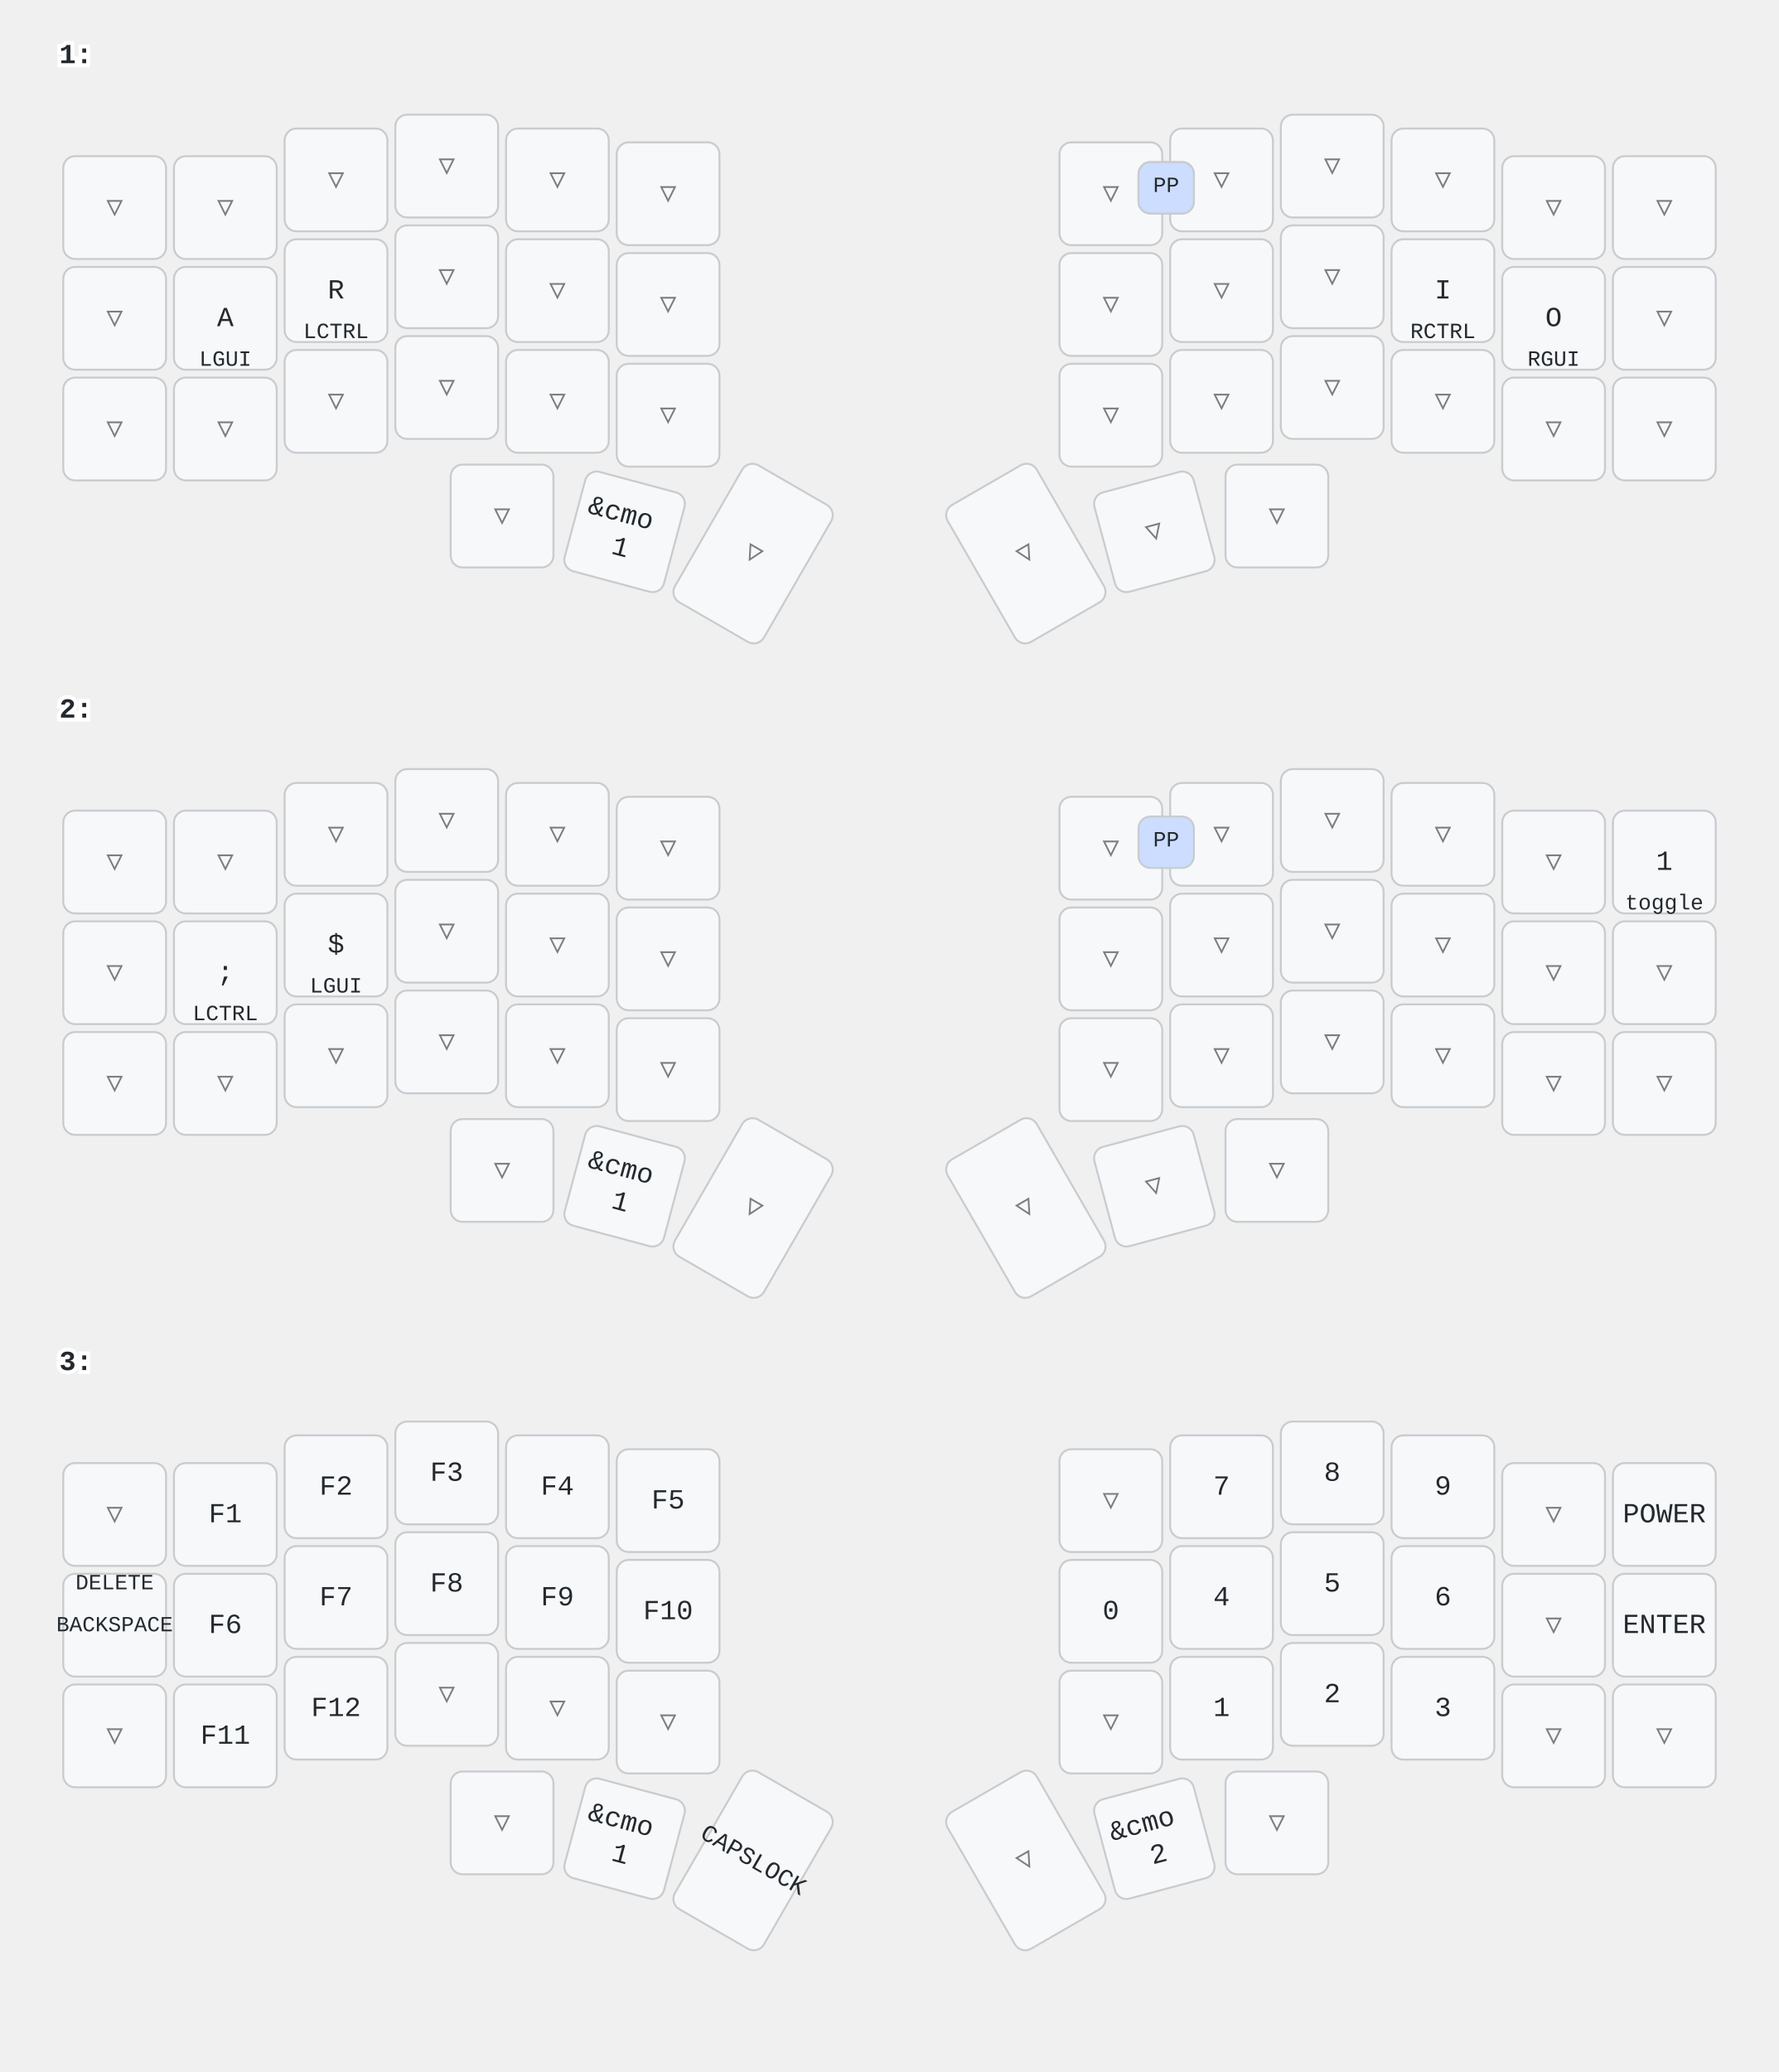
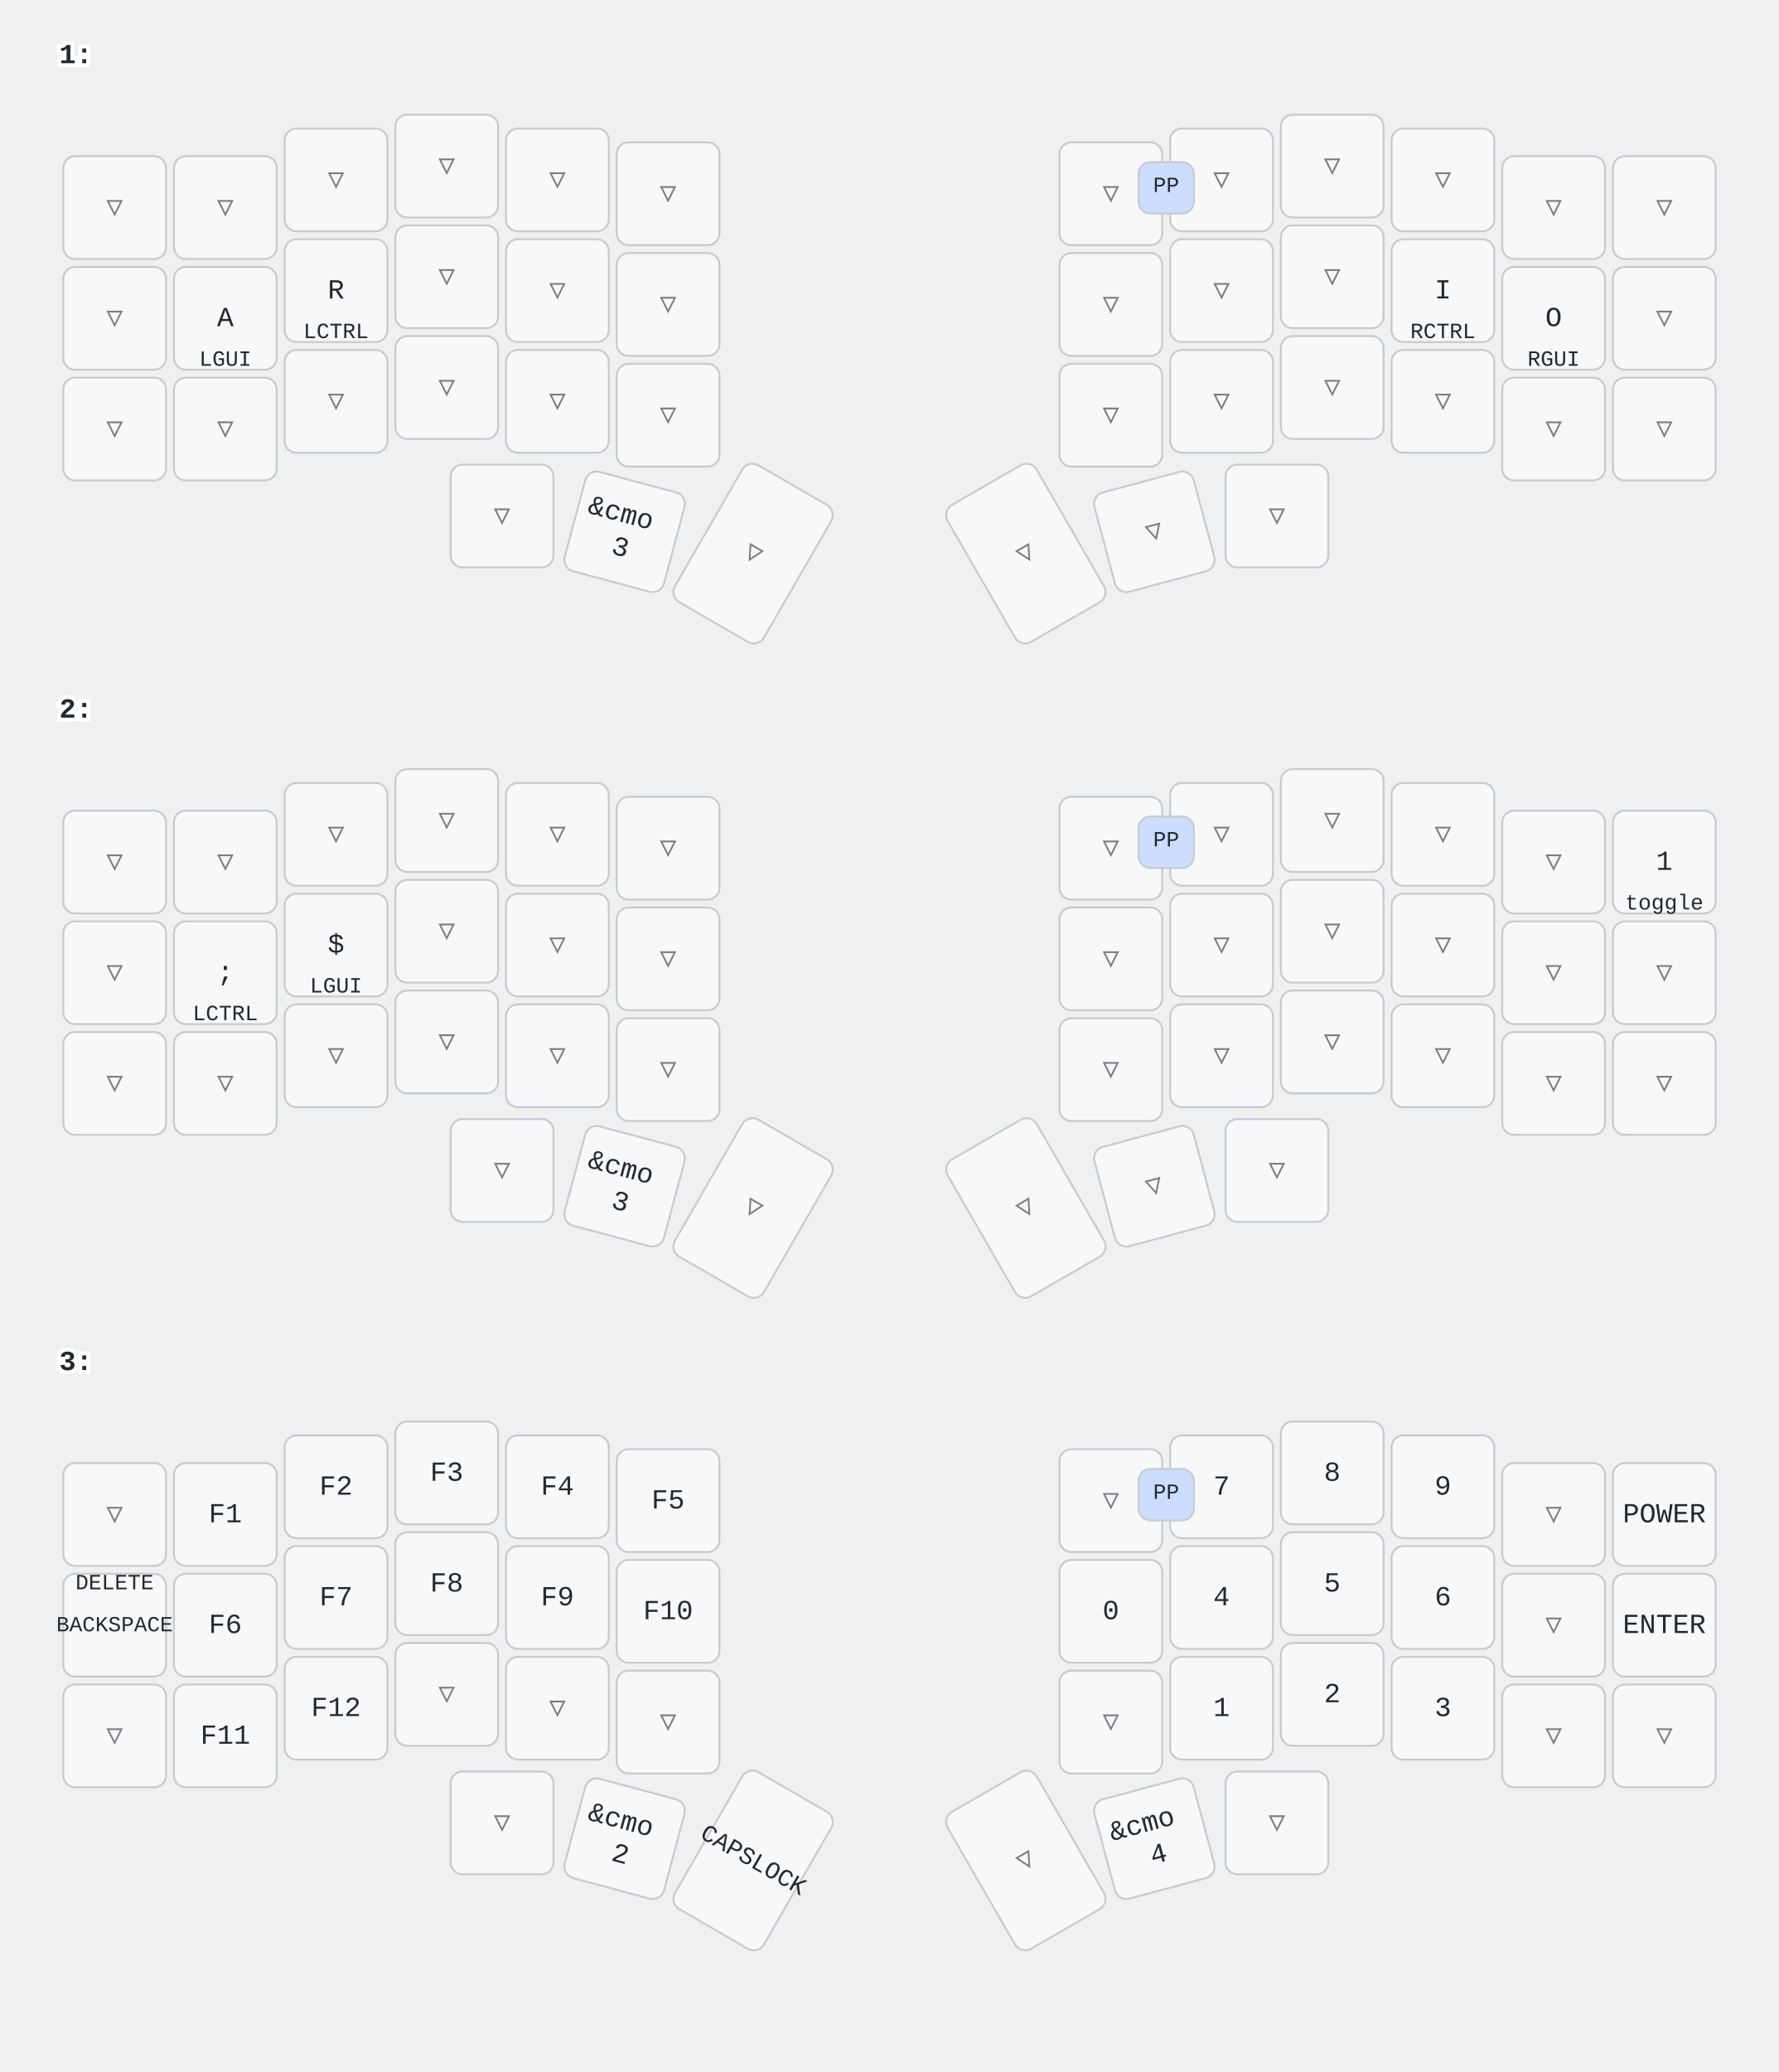
<svg xmlns="http://www.w3.org/2000/svg" width="900" height="1048" viewBox="0 0 900 1048" class="keymap">
  <style>/* inherit to force styles through use tags */
svg path {
    fill: inherit;
}

/* font and background color specifications */
svg.keymap {
    font-family: SFMono-Regular,Consolas,Liberation Mono,Menlo,monospace;
    font-size: 14px;
    font-kerning: normal;
    text-rendering: optimizeLegibility;
    fill: #24292e;
}

/* default key styling */
rect.key {
    fill: #f6f8fa;
}

rect.key, rect.combo {
    stroke: #c9cccf;
    stroke-width: 1;
}

/* default key side styling, only used is draw_key_sides is set */
rect.side {
    filter: brightness(90%);
}

/* color accent for combo boxes */
rect.combo, rect.combo-separate {
    fill: #cdf;
}

/* color accent for held keys */
rect.held, rect.combo.held {
    fill: #fdd;
}

/* color accent for ghost (optional) keys */
rect.ghost, rect.combo.ghost {
    stroke-dasharray: 4, 4;
    stroke-width: 2;
}

text {
    text-anchor: middle;
    dominant-baseline: middle;
}

/* styling for layer labels */
text.label {
    font-weight: bold;
    text-anchor: start;
    stroke: white;
    stroke-width: 4;
    paint-order: stroke;
}

/* styling for optional footer */
text.footer {
    text-anchor: end;
    dominant-baseline: auto;
    stroke: white;
    stroke-width: 4;
    paint-order: stroke;
}

/* styling for combo tap, and key hold/shifted label text */
text.combo, text.hold, text.shifted {
    font-size: 11px;
}

text.hold {
    text-anchor: middle;
    dominant-baseline: auto;
}

text.shifted {
    text-anchor: middle;
    dominant-baseline: hanging;
}

/* styling for hold/shifted label text in combo box */
text.combo.hold, text.combo.shifted {
    font-size: 8px;
}

/* lighter symbol for transparent keys */
text.trans {
    fill: #7b7e81;
}

/* styling for combo dendrons */
path.combo {
    stroke-width: 1;
    stroke: gray;
    fill: none;
}

/* Start Tabler Icons Cleanup */
/* cannot use height/width with glyphs */
.icon-tabler &gt; path {
    fill: inherit;
    stroke: inherit;
    stroke-width: 2;
}
/* hide tabler's default box */
.icon-tabler &gt; path[stroke="none"][fill="none"] {
    visibility: hidden;
}
/* End Tabler Icons Cleanup */
</style>
  <g transform="translate(30, 0)" class="layer-1">
    <text x="0" y="28" class="label">1:</text>
    <g transform="translate(0, 56)">
      <g transform="translate(28, 49)" class="key trans keypos-0">
        <rect rx="6" ry="6" x="-26" y="-26" width="52" height="52" class="key trans" />
        <text x="0" y="0" class="key trans tap">▽</text>
      </g>
      <g transform="translate(84, 49)" class="key trans keypos-1">
        <rect rx="6" ry="6" x="-26" y="-26" width="52" height="52" class="key trans" />
        <text x="0" y="0" class="key trans tap">▽</text>
      </g>
      <g transform="translate(140, 35)" class="key trans keypos-2">
        <rect rx="6" ry="6" x="-26" y="-26" width="52" height="52" class="key trans" />
        <text x="0" y="0" class="key trans tap">▽</text>
      </g>
      <g transform="translate(196, 28)" class="key trans keypos-3">
        <rect rx="6" ry="6" x="-26" y="-26" width="52" height="52" class="key trans" />
        <text x="0" y="0" class="key trans tap">▽</text>
      </g>
      <g transform="translate(252, 35)" class="key trans keypos-4">
        <rect rx="6" ry="6" x="-26" y="-26" width="52" height="52" class="key trans" />
        <text x="0" y="0" class="key trans tap">▽</text>
      </g>
      <g transform="translate(308, 42)" class="key trans keypos-5">
        <rect rx="6" ry="6" x="-26" y="-26" width="52" height="52" class="key trans" />
        <text x="0" y="0" class="key trans tap">▽</text>
      </g>
      <g transform="translate(532, 42)" class="key trans keypos-6">
        <rect rx="6" ry="6" x="-26" y="-26" width="52" height="52" class="key trans" />
        <text x="0" y="0" class="key trans tap">▽</text>
      </g>
      <g transform="translate(588, 35)" class="key trans keypos-7">
        <rect rx="6" ry="6" x="-26" y="-26" width="52" height="52" class="key trans" />
        <text x="0" y="0" class="key trans tap">▽</text>
      </g>
      <g transform="translate(644, 28)" class="key trans keypos-8">
        <rect rx="6" ry="6" x="-26" y="-26" width="52" height="52" class="key trans" />
        <text x="0" y="0" class="key trans tap">▽</text>
      </g>
      <g transform="translate(700, 35)" class="key trans keypos-9">
        <rect rx="6" ry="6" x="-26" y="-26" width="52" height="52" class="key trans" />
        <text x="0" y="0" class="key trans tap">▽</text>
      </g>
      <g transform="translate(756, 49)" class="key trans keypos-10">
        <rect rx="6" ry="6" x="-26" y="-26" width="52" height="52" class="key trans" />
        <text x="0" y="0" class="key trans tap">▽</text>
      </g>
      <g transform="translate(812, 49)" class="key trans keypos-11">
        <rect rx="6" ry="6" x="-26" y="-26" width="52" height="52" class="key trans" />
        <text x="0" y="0" class="key trans tap">▽</text>
      </g>
      <g transform="translate(28, 105)" class="key trans keypos-12">
        <rect rx="6" ry="6" x="-26" y="-26" width="52" height="52" class="key trans" />
        <text x="0" y="0" class="key trans tap">▽</text>
      </g>
      <g transform="translate(84, 105)" class="key keypos-13">
        <rect rx="6" ry="6" x="-26" y="-26" width="52" height="52" class="key" />
        <text x="0" y="0" class="key tap">A</text>
        <text x="0" y="24" class="key hold">LGUI</text>
      </g>
      <g transform="translate(140, 91)" class="key keypos-14">
        <rect rx="6" ry="6" x="-26" y="-26" width="52" height="52" class="key" />
        <text x="0" y="0" class="key tap">R</text>
        <text x="0" y="24" class="key hold">LCTRL</text>
      </g>
      <g transform="translate(196, 84)" class="key trans keypos-15">
        <rect rx="6" ry="6" x="-26" y="-26" width="52" height="52" class="key trans" />
        <text x="0" y="0" class="key trans tap">▽</text>
      </g>
      <g transform="translate(252, 91)" class="key trans keypos-16">
        <rect rx="6" ry="6" x="-26" y="-26" width="52" height="52" class="key trans" />
        <text x="0" y="0" class="key trans tap">▽</text>
      </g>
      <g transform="translate(308, 98)" class="key trans keypos-17">
        <rect rx="6" ry="6" x="-26" y="-26" width="52" height="52" class="key trans" />
        <text x="0" y="0" class="key trans tap">▽</text>
      </g>
      <g transform="translate(532, 98)" class="key trans keypos-18">
        <rect rx="6" ry="6" x="-26" y="-26" width="52" height="52" class="key trans" />
        <text x="0" y="0" class="key trans tap">▽</text>
      </g>
      <g transform="translate(588, 91)" class="key trans keypos-19">
        <rect rx="6" ry="6" x="-26" y="-26" width="52" height="52" class="key trans" />
        <text x="0" y="0" class="key trans tap">▽</text>
      </g>
      <g transform="translate(644, 84)" class="key trans keypos-20">
        <rect rx="6" ry="6" x="-26" y="-26" width="52" height="52" class="key trans" />
        <text x="0" y="0" class="key trans tap">▽</text>
      </g>
      <g transform="translate(700, 91)" class="key keypos-21">
        <rect rx="6" ry="6" x="-26" y="-26" width="52" height="52" class="key" />
        <text x="0" y="0" class="key tap">I</text>
        <text x="0" y="24" class="key hold">RCTRL</text>
      </g>
      <g transform="translate(756, 105)" class="key keypos-22">
        <rect rx="6" ry="6" x="-26" y="-26" width="52" height="52" class="key" />
        <text x="0" y="0" class="key tap">O</text>
        <text x="0" y="24" class="key hold">RGUI</text>
      </g>
      <g transform="translate(812, 105)" class="key trans keypos-23">
        <rect rx="6" ry="6" x="-26" y="-26" width="52" height="52" class="key trans" />
        <text x="0" y="0" class="key trans tap">▽</text>
      </g>
      <g transform="translate(28, 161)" class="key trans keypos-24">
        <rect rx="6" ry="6" x="-26" y="-26" width="52" height="52" class="key trans" />
        <text x="0" y="0" class="key trans tap">▽</text>
      </g>
      <g transform="translate(84, 161)" class="key trans keypos-25">
        <rect rx="6" ry="6" x="-26" y="-26" width="52" height="52" class="key trans" />
        <text x="0" y="0" class="key trans tap">▽</text>
      </g>
      <g transform="translate(140, 147)" class="key trans keypos-26">
        <rect rx="6" ry="6" x="-26" y="-26" width="52" height="52" class="key trans" />
        <text x="0" y="0" class="key trans tap">▽</text>
      </g>
      <g transform="translate(196, 140)" class="key trans keypos-27">
        <rect rx="6" ry="6" x="-26" y="-26" width="52" height="52" class="key trans" />
        <text x="0" y="0" class="key trans tap">▽</text>
      </g>
      <g transform="translate(252, 147)" class="key trans keypos-28">
        <rect rx="6" ry="6" x="-26" y="-26" width="52" height="52" class="key trans" />
        <text x="0" y="0" class="key trans tap">▽</text>
      </g>
      <g transform="translate(308, 154)" class="key trans keypos-29">
        <rect rx="6" ry="6" x="-26" y="-26" width="52" height="52" class="key trans" />
        <text x="0" y="0" class="key trans tap">▽</text>
      </g>
      <g transform="translate(532, 154)" class="key trans keypos-30">
        <rect rx="6" ry="6" x="-26" y="-26" width="52" height="52" class="key trans" />
        <text x="0" y="0" class="key trans tap">▽</text>
      </g>
      <g transform="translate(588, 147)" class="key trans keypos-31">
        <rect rx="6" ry="6" x="-26" y="-26" width="52" height="52" class="key trans" />
        <text x="0" y="0" class="key trans tap">▽</text>
      </g>
      <g transform="translate(644, 140)" class="key trans keypos-32">
        <rect rx="6" ry="6" x="-26" y="-26" width="52" height="52" class="key trans" />
        <text x="0" y="0" class="key trans tap">▽</text>
      </g>
      <g transform="translate(700, 147)" class="key trans keypos-33">
        <rect rx="6" ry="6" x="-26" y="-26" width="52" height="52" class="key trans" />
        <text x="0" y="0" class="key trans tap">▽</text>
      </g>
      <g transform="translate(756, 161)" class="key trans keypos-34">
        <rect rx="6" ry="6" x="-26" y="-26" width="52" height="52" class="key trans" />
        <text x="0" y="0" class="key trans tap">▽</text>
      </g>
      <g transform="translate(812, 161)" class="key trans keypos-35">
        <rect rx="6" ry="6" x="-26" y="-26" width="52" height="52" class="key trans" />
        <text x="0" y="0" class="key trans tap">▽</text>
      </g>
      <g transform="translate(224, 205)" class="key trans keypos-36">
        <rect rx="6" ry="6" x="-26" y="-26" width="52" height="52" class="key trans" />
        <text x="0" y="0" class="key trans tap">▽</text>
      </g>
      <g transform="translate(286, 213) rotate(15.0)" class="key keypos-37">
        <rect rx="6" ry="6" x="-26" y="-26" width="52" height="52" class="key" />
        <text x="0" y="0" class="key tap">
          <tspan x="0" dy="-0.6em">&amp;cmo</tspan>
-           <tspan x="0" dy="1.2em">1</tspan>
+           <tspan x="0" dy="1.2em">3</tspan>
        </text>
      </g>
      <g transform="translate(351, 224) rotate(30.0)" class="key trans keypos-38">
        <rect rx="6" ry="6" x="-26" y="-40" width="52" height="80" class="key trans" />
        <text x="0" y="0" class="key trans tap">▽</text>
      </g>
      <g transform="translate(489, 224) rotate(-30.0)" class="key trans keypos-39">
        <rect rx="6" ry="6" x="-26" y="-40" width="52" height="80" class="key trans" />
        <text x="0" y="0" class="key trans tap">▽</text>
      </g>
      <g transform="translate(554, 213) rotate(-15.0)" class="key trans keypos-40">
        <rect rx="6" ry="6" x="-26" y="-26" width="52" height="52" class="key trans" />
        <text x="0" y="0" class="key trans tap">▽</text>
      </g>
      <g transform="translate(616, 205)" class="key trans keypos-41">
        <rect rx="6" ry="6" x="-26" y="-26" width="52" height="52" class="key trans" />
        <text x="0" y="0" class="key trans tap">▽</text>
      </g>
      <g class="combo combopos-0">
-         <rect rx="6" ry="6" x="546" y="26" width="28" height="26" class="combo" />
-         <text x="560" y="38" class="combo tap">PP</text>
-       </g>
-       <g class="combo combopos-1">
        <rect rx="6" ry="6" x="546" y="26" width="28" height="26" class="combo" />
        <text x="560" y="38" class="combo tap">PP</text>
      </g>
    </g>
  </g>
  <g transform="translate(30, 331)" class="layer-2">
    <text x="0" y="28" class="label">2:</text>
    <g transform="translate(0, 56)">
      <g transform="translate(28, 49)" class="key trans keypos-0">
        <rect rx="6" ry="6" x="-26" y="-26" width="52" height="52" class="key trans" />
        <text x="0" y="0" class="key trans tap">▽</text>
      </g>
      <g transform="translate(84, 49)" class="key trans keypos-1">
        <rect rx="6" ry="6" x="-26" y="-26" width="52" height="52" class="key trans" />
        <text x="0" y="0" class="key trans tap">▽</text>
      </g>
      <g transform="translate(140, 35)" class="key trans keypos-2">
        <rect rx="6" ry="6" x="-26" y="-26" width="52" height="52" class="key trans" />
        <text x="0" y="0" class="key trans tap">▽</text>
      </g>
      <g transform="translate(196, 28)" class="key trans keypos-3">
        <rect rx="6" ry="6" x="-26" y="-26" width="52" height="52" class="key trans" />
        <text x="0" y="0" class="key trans tap">▽</text>
      </g>
      <g transform="translate(252, 35)" class="key trans keypos-4">
        <rect rx="6" ry="6" x="-26" y="-26" width="52" height="52" class="key trans" />
        <text x="0" y="0" class="key trans tap">▽</text>
      </g>
      <g transform="translate(308, 42)" class="key trans keypos-5">
        <rect rx="6" ry="6" x="-26" y="-26" width="52" height="52" class="key trans" />
        <text x="0" y="0" class="key trans tap">▽</text>
      </g>
      <g transform="translate(532, 42)" class="key trans keypos-6">
        <rect rx="6" ry="6" x="-26" y="-26" width="52" height="52" class="key trans" />
        <text x="0" y="0" class="key trans tap">▽</text>
      </g>
      <g transform="translate(588, 35)" class="key trans keypos-7">
        <rect rx="6" ry="6" x="-26" y="-26" width="52" height="52" class="key trans" />
        <text x="0" y="0" class="key trans tap">▽</text>
      </g>
      <g transform="translate(644, 28)" class="key trans keypos-8">
        <rect rx="6" ry="6" x="-26" y="-26" width="52" height="52" class="key trans" />
        <text x="0" y="0" class="key trans tap">▽</text>
      </g>
      <g transform="translate(700, 35)" class="key trans keypos-9">
        <rect rx="6" ry="6" x="-26" y="-26" width="52" height="52" class="key trans" />
        <text x="0" y="0" class="key trans tap">▽</text>
      </g>
      <g transform="translate(756, 49)" class="key trans keypos-10">
        <rect rx="6" ry="6" x="-26" y="-26" width="52" height="52" class="key trans" />
        <text x="0" y="0" class="key trans tap">▽</text>
      </g>
      <g transform="translate(812, 49)" class="key keypos-11">
        <rect rx="6" ry="6" x="-26" y="-26" width="52" height="52" class="key" />
        <text x="0" y="0" class="key tap">1</text>
        <text x="0" y="24" class="key hold">toggle</text>
      </g>
      <g transform="translate(28, 105)" class="key trans keypos-12">
        <rect rx="6" ry="6" x="-26" y="-26" width="52" height="52" class="key trans" />
        <text x="0" y="0" class="key trans tap">▽</text>
      </g>
      <g transform="translate(84, 105)" class="key keypos-13">
        <rect rx="6" ry="6" x="-26" y="-26" width="52" height="52" class="key" />
        <text x="0" y="0" class="key tap">;</text>
        <text x="0" y="24" class="key hold">LCTRL</text>
      </g>
      <g transform="translate(140, 91)" class="key keypos-14">
        <rect rx="6" ry="6" x="-26" y="-26" width="52" height="52" class="key" />
        <text x="0" y="0" class="key tap">$</text>
        <text x="0" y="24" class="key hold">LGUI</text>
      </g>
      <g transform="translate(196, 84)" class="key trans keypos-15">
        <rect rx="6" ry="6" x="-26" y="-26" width="52" height="52" class="key trans" />
        <text x="0" y="0" class="key trans tap">▽</text>
      </g>
      <g transform="translate(252, 91)" class="key trans keypos-16">
        <rect rx="6" ry="6" x="-26" y="-26" width="52" height="52" class="key trans" />
        <text x="0" y="0" class="key trans tap">▽</text>
      </g>
      <g transform="translate(308, 98)" class="key trans keypos-17">
        <rect rx="6" ry="6" x="-26" y="-26" width="52" height="52" class="key trans" />
        <text x="0" y="0" class="key trans tap">▽</text>
      </g>
      <g transform="translate(532, 98)" class="key trans keypos-18">
        <rect rx="6" ry="6" x="-26" y="-26" width="52" height="52" class="key trans" />
        <text x="0" y="0" class="key trans tap">▽</text>
      </g>
      <g transform="translate(588, 91)" class="key trans keypos-19">
        <rect rx="6" ry="6" x="-26" y="-26" width="52" height="52" class="key trans" />
        <text x="0" y="0" class="key trans tap">▽</text>
      </g>
      <g transform="translate(644, 84)" class="key trans keypos-20">
        <rect rx="6" ry="6" x="-26" y="-26" width="52" height="52" class="key trans" />
        <text x="0" y="0" class="key trans tap">▽</text>
      </g>
      <g transform="translate(700, 91)" class="key trans keypos-21">
        <rect rx="6" ry="6" x="-26" y="-26" width="52" height="52" class="key trans" />
        <text x="0" y="0" class="key trans tap">▽</text>
      </g>
      <g transform="translate(756, 105)" class="key trans keypos-22">
        <rect rx="6" ry="6" x="-26" y="-26" width="52" height="52" class="key trans" />
        <text x="0" y="0" class="key trans tap">▽</text>
      </g>
      <g transform="translate(812, 105)" class="key trans keypos-23">
        <rect rx="6" ry="6" x="-26" y="-26" width="52" height="52" class="key trans" />
        <text x="0" y="0" class="key trans tap">▽</text>
      </g>
      <g transform="translate(28, 161)" class="key trans keypos-24">
        <rect rx="6" ry="6" x="-26" y="-26" width="52" height="52" class="key trans" />
        <text x="0" y="0" class="key trans tap">▽</text>
      </g>
      <g transform="translate(84, 161)" class="key trans keypos-25">
        <rect rx="6" ry="6" x="-26" y="-26" width="52" height="52" class="key trans" />
        <text x="0" y="0" class="key trans tap">▽</text>
      </g>
      <g transform="translate(140, 147)" class="key trans keypos-26">
        <rect rx="6" ry="6" x="-26" y="-26" width="52" height="52" class="key trans" />
        <text x="0" y="0" class="key trans tap">▽</text>
      </g>
      <g transform="translate(196, 140)" class="key trans keypos-27">
        <rect rx="6" ry="6" x="-26" y="-26" width="52" height="52" class="key trans" />
        <text x="0" y="0" class="key trans tap">▽</text>
      </g>
      <g transform="translate(252, 147)" class="key trans keypos-28">
        <rect rx="6" ry="6" x="-26" y="-26" width="52" height="52" class="key trans" />
        <text x="0" y="0" class="key trans tap">▽</text>
      </g>
      <g transform="translate(308, 154)" class="key trans keypos-29">
        <rect rx="6" ry="6" x="-26" y="-26" width="52" height="52" class="key trans" />
        <text x="0" y="0" class="key trans tap">▽</text>
      </g>
      <g transform="translate(532, 154)" class="key trans keypos-30">
        <rect rx="6" ry="6" x="-26" y="-26" width="52" height="52" class="key trans" />
        <text x="0" y="0" class="key trans tap">▽</text>
      </g>
      <g transform="translate(588, 147)" class="key trans keypos-31">
        <rect rx="6" ry="6" x="-26" y="-26" width="52" height="52" class="key trans" />
        <text x="0" y="0" class="key trans tap">▽</text>
      </g>
      <g transform="translate(644, 140)" class="key trans keypos-32">
        <rect rx="6" ry="6" x="-26" y="-26" width="52" height="52" class="key trans" />
        <text x="0" y="0" class="key trans tap">▽</text>
      </g>
      <g transform="translate(700, 147)" class="key trans keypos-33">
        <rect rx="6" ry="6" x="-26" y="-26" width="52" height="52" class="key trans" />
        <text x="0" y="0" class="key trans tap">▽</text>
      </g>
      <g transform="translate(756, 161)" class="key trans keypos-34">
        <rect rx="6" ry="6" x="-26" y="-26" width="52" height="52" class="key trans" />
        <text x="0" y="0" class="key trans tap">▽</text>
      </g>
      <g transform="translate(812, 161)" class="key trans keypos-35">
        <rect rx="6" ry="6" x="-26" y="-26" width="52" height="52" class="key trans" />
        <text x="0" y="0" class="key trans tap">▽</text>
      </g>
      <g transform="translate(224, 205)" class="key trans keypos-36">
        <rect rx="6" ry="6" x="-26" y="-26" width="52" height="52" class="key trans" />
        <text x="0" y="0" class="key trans tap">▽</text>
      </g>
      <g transform="translate(286, 213) rotate(15.0)" class="key keypos-37">
        <rect rx="6" ry="6" x="-26" y="-26" width="52" height="52" class="key" />
        <text x="0" y="0" class="key tap">
          <tspan x="0" dy="-0.6em">&amp;cmo</tspan>
-           <tspan x="0" dy="1.2em">1</tspan>
+           <tspan x="0" dy="1.2em">3</tspan>
        </text>
      </g>
      <g transform="translate(351, 224) rotate(30.0)" class="key trans keypos-38">
        <rect rx="6" ry="6" x="-26" y="-40" width="52" height="80" class="key trans" />
        <text x="0" y="0" class="key trans tap">▽</text>
      </g>
      <g transform="translate(489, 224) rotate(-30.0)" class="key trans keypos-39">
        <rect rx="6" ry="6" x="-26" y="-40" width="52" height="80" class="key trans" />
        <text x="0" y="0" class="key trans tap">▽</text>
      </g>
      <g transform="translate(554, 213) rotate(-15.0)" class="key trans keypos-40">
        <rect rx="6" ry="6" x="-26" y="-26" width="52" height="52" class="key trans" />
        <text x="0" y="0" class="key trans tap">▽</text>
      </g>
      <g transform="translate(616, 205)" class="key trans keypos-41">
        <rect rx="6" ry="6" x="-26" y="-26" width="52" height="52" class="key trans" />
        <text x="0" y="0" class="key trans tap">▽</text>
      </g>
      <g class="combo combopos-0">
        <rect rx="6" ry="6" x="546" y="26" width="28" height="26" class="combo" />
        <text x="560" y="38" class="combo tap">PP</text>
      </g>
    </g>
  </g>
  <g transform="translate(30, 661)" class="layer-3">
    <text x="0" y="28" class="label">3:</text>
    <g transform="translate(0, 56)">
      <g transform="translate(28, 49)" class="key trans keypos-0">
        <rect rx="6" ry="6" x="-26" y="-26" width="52" height="52" class="key trans" />
        <text x="0" y="0" class="key trans tap">▽</text>
      </g>
      <g transform="translate(84, 49)" class="key keypos-1">
        <rect rx="6" ry="6" x="-26" y="-26" width="52" height="52" class="key" />
        <text x="0" y="0" class="key tap">F1</text>
      </g>
      <g transform="translate(140, 35)" class="key keypos-2">
        <rect rx="6" ry="6" x="-26" y="-26" width="52" height="52" class="key" />
        <text x="0" y="0" class="key tap">F2</text>
      </g>
      <g transform="translate(196, 28)" class="key keypos-3">
        <rect rx="6" ry="6" x="-26" y="-26" width="52" height="52" class="key" />
        <text x="0" y="0" class="key tap">F3</text>
      </g>
      <g transform="translate(252, 35)" class="key keypos-4">
        <rect rx="6" ry="6" x="-26" y="-26" width="52" height="52" class="key" />
        <text x="0" y="0" class="key tap">F4</text>
      </g>
      <g transform="translate(308, 42)" class="key keypos-5">
        <rect rx="6" ry="6" x="-26" y="-26" width="52" height="52" class="key" />
        <text x="0" y="0" class="key tap">F5</text>
      </g>
      <g transform="translate(532, 42)" class="key trans keypos-6">
        <rect rx="6" ry="6" x="-26" y="-26" width="52" height="52" class="key trans" />
        <text x="0" y="0" class="key trans tap">▽</text>
      </g>
      <g transform="translate(588, 35)" class="key keypos-7">
        <rect rx="6" ry="6" x="-26" y="-26" width="52" height="52" class="key" />
        <text x="0" y="0" class="key tap">7</text>
      </g>
      <g transform="translate(644, 28)" class="key keypos-8">
        <rect rx="6" ry="6" x="-26" y="-26" width="52" height="52" class="key" />
        <text x="0" y="0" class="key tap">8</text>
      </g>
      <g transform="translate(700, 35)" class="key keypos-9">
        <rect rx="6" ry="6" x="-26" y="-26" width="52" height="52" class="key" />
        <text x="0" y="0" class="key tap">9</text>
      </g>
      <g transform="translate(756, 49)" class="key trans keypos-10">
        <rect rx="6" ry="6" x="-26" y="-26" width="52" height="52" class="key trans" />
        <text x="0" y="0" class="key trans tap">▽</text>
      </g>
      <g transform="translate(812, 49)" class="key keypos-11">
        <rect rx="6" ry="6" x="-26" y="-26" width="52" height="52" class="key" />
        <text x="0" y="0" class="key tap">POWER</text>
      </g>
      <g transform="translate(28, 105)" class="key keypos-12">
        <rect rx="6" ry="6" x="-26" y="-26" width="52" height="52" class="key" />
        <text x="0" y="0" class="key tap">
          <tspan style="font-size: 78%">BACKSPACE</tspan>
        </text>
        <text x="0" y="-24" class="key shifted">DELETE</text>
      </g>
      <g transform="translate(84, 105)" class="key keypos-13">
        <rect rx="6" ry="6" x="-26" y="-26" width="52" height="52" class="key" />
        <text x="0" y="0" class="key tap">F6</text>
      </g>
      <g transform="translate(140, 91)" class="key keypos-14">
        <rect rx="6" ry="6" x="-26" y="-26" width="52" height="52" class="key" />
        <text x="0" y="0" class="key tap">F7</text>
      </g>
      <g transform="translate(196, 84)" class="key keypos-15">
        <rect rx="6" ry="6" x="-26" y="-26" width="52" height="52" class="key" />
        <text x="0" y="0" class="key tap">F8</text>
      </g>
      <g transform="translate(252, 91)" class="key keypos-16">
        <rect rx="6" ry="6" x="-26" y="-26" width="52" height="52" class="key" />
        <text x="0" y="0" class="key tap">F9</text>
      </g>
      <g transform="translate(308, 98)" class="key keypos-17">
        <rect rx="6" ry="6" x="-26" y="-26" width="52" height="52" class="key" />
        <text x="0" y="0" class="key tap">F10</text>
      </g>
      <g transform="translate(532, 98)" class="key keypos-18">
        <rect rx="6" ry="6" x="-26" y="-26" width="52" height="52" class="key" />
        <text x="0" y="0" class="key tap">0</text>
      </g>
      <g transform="translate(588, 91)" class="key keypos-19">
        <rect rx="6" ry="6" x="-26" y="-26" width="52" height="52" class="key" />
        <text x="0" y="0" class="key tap">4</text>
      </g>
      <g transform="translate(644, 84)" class="key keypos-20">
        <rect rx="6" ry="6" x="-26" y="-26" width="52" height="52" class="key" />
        <text x="0" y="0" class="key tap">5</text>
      </g>
      <g transform="translate(700, 91)" class="key keypos-21">
        <rect rx="6" ry="6" x="-26" y="-26" width="52" height="52" class="key" />
        <text x="0" y="0" class="key tap">6</text>
      </g>
      <g transform="translate(756, 105)" class="key trans keypos-22">
        <rect rx="6" ry="6" x="-26" y="-26" width="52" height="52" class="key trans" />
        <text x="0" y="0" class="key trans tap">▽</text>
      </g>
      <g transform="translate(812, 105)" class="key keypos-23">
        <rect rx="6" ry="6" x="-26" y="-26" width="52" height="52" class="key" />
        <text x="0" y="0" class="key tap">ENTER</text>
      </g>
      <g transform="translate(28, 161)" class="key trans keypos-24">
        <rect rx="6" ry="6" x="-26" y="-26" width="52" height="52" class="key trans" />
        <text x="0" y="0" class="key trans tap">▽</text>
      </g>
      <g transform="translate(84, 161)" class="key keypos-25">
        <rect rx="6" ry="6" x="-26" y="-26" width="52" height="52" class="key" />
        <text x="0" y="0" class="key tap">F11</text>
      </g>
      <g transform="translate(140, 147)" class="key keypos-26">
        <rect rx="6" ry="6" x="-26" y="-26" width="52" height="52" class="key" />
        <text x="0" y="0" class="key tap">F12</text>
      </g>
      <g transform="translate(196, 140)" class="key trans keypos-27">
        <rect rx="6" ry="6" x="-26" y="-26" width="52" height="52" class="key trans" />
        <text x="0" y="0" class="key trans tap">▽</text>
      </g>
      <g transform="translate(252, 147)" class="key trans keypos-28">
        <rect rx="6" ry="6" x="-26" y="-26" width="52" height="52" class="key trans" />
        <text x="0" y="0" class="key trans tap">▽</text>
      </g>
      <g transform="translate(308, 154)" class="key trans keypos-29">
        <rect rx="6" ry="6" x="-26" y="-26" width="52" height="52" class="key trans" />
        <text x="0" y="0" class="key trans tap">▽</text>
      </g>
      <g transform="translate(532, 154)" class="key trans keypos-30">
        <rect rx="6" ry="6" x="-26" y="-26" width="52" height="52" class="key trans" />
        <text x="0" y="0" class="key trans tap">▽</text>
      </g>
      <g transform="translate(588, 147)" class="key keypos-31">
        <rect rx="6" ry="6" x="-26" y="-26" width="52" height="52" class="key" />
        <text x="0" y="0" class="key tap">1</text>
      </g>
      <g transform="translate(644, 140)" class="key keypos-32">
        <rect rx="6" ry="6" x="-26" y="-26" width="52" height="52" class="key" />
        <text x="0" y="0" class="key tap">2</text>
      </g>
      <g transform="translate(700, 147)" class="key keypos-33">
        <rect rx="6" ry="6" x="-26" y="-26" width="52" height="52" class="key" />
        <text x="0" y="0" class="key tap">3</text>
      </g>
      <g transform="translate(756, 161)" class="key trans keypos-34">
        <rect rx="6" ry="6" x="-26" y="-26" width="52" height="52" class="key trans" />
        <text x="0" y="0" class="key trans tap">▽</text>
      </g>
      <g transform="translate(812, 161)" class="key trans keypos-35">
        <rect rx="6" ry="6" x="-26" y="-26" width="52" height="52" class="key trans" />
        <text x="0" y="0" class="key trans tap">▽</text>
      </g>
      <g transform="translate(224, 205)" class="key trans keypos-36">
        <rect rx="6" ry="6" x="-26" y="-26" width="52" height="52" class="key trans" />
        <text x="0" y="0" class="key trans tap">▽</text>
      </g>
      <g transform="translate(286, 213) rotate(15.0)" class="key keypos-37">
        <rect rx="6" ry="6" x="-26" y="-26" width="52" height="52" class="key" />
        <text x="0" y="0" class="key tap">
          <tspan x="0" dy="-0.6em">&amp;cmo</tspan>
-           <tspan x="0" dy="1.2em">1</tspan>
+           <tspan x="0" dy="1.2em">2</tspan>
        </text>
      </g>
      <g transform="translate(351, 224) rotate(30.0)" class="key keypos-38">
        <rect rx="6" ry="6" x="-26" y="-40" width="52" height="80" class="key" />
        <text x="0" y="0" class="key tap">
          <tspan style="font-size: 88%">CAPSLOCK</tspan>
        </text>
      </g>
      <g transform="translate(489, 224) rotate(-30.0)" class="key trans keypos-39">
        <rect rx="6" ry="6" x="-26" y="-40" width="52" height="80" class="key trans" />
        <text x="0" y="0" class="key trans tap">▽</text>
      </g>
      <g transform="translate(554, 213) rotate(-15.0)" class="key keypos-40">
        <rect rx="6" ry="6" x="-26" y="-26" width="52" height="52" class="key" />
        <text x="0" y="0" class="key tap">
          <tspan x="0" dy="-0.6em">&amp;cmo</tspan>
-           <tspan x="0" dy="1.2em">2</tspan>
+           <tspan x="0" dy="1.2em">4</tspan>
        </text>
      </g>
      <g transform="translate(616, 205)" class="key trans keypos-41">
        <rect rx="6" ry="6" x="-26" y="-26" width="52" height="52" class="key trans" />
        <text x="0" y="0" class="key trans tap">▽</text>
+       </g>
+       <g class="combo combopos-0">
+         <rect rx="6" ry="6" x="546" y="26" width="28" height="26" class="combo" />
+         <text x="560" y="38" class="combo tap">PP</text>
      </g>
    </g>
  </g>
</svg>
